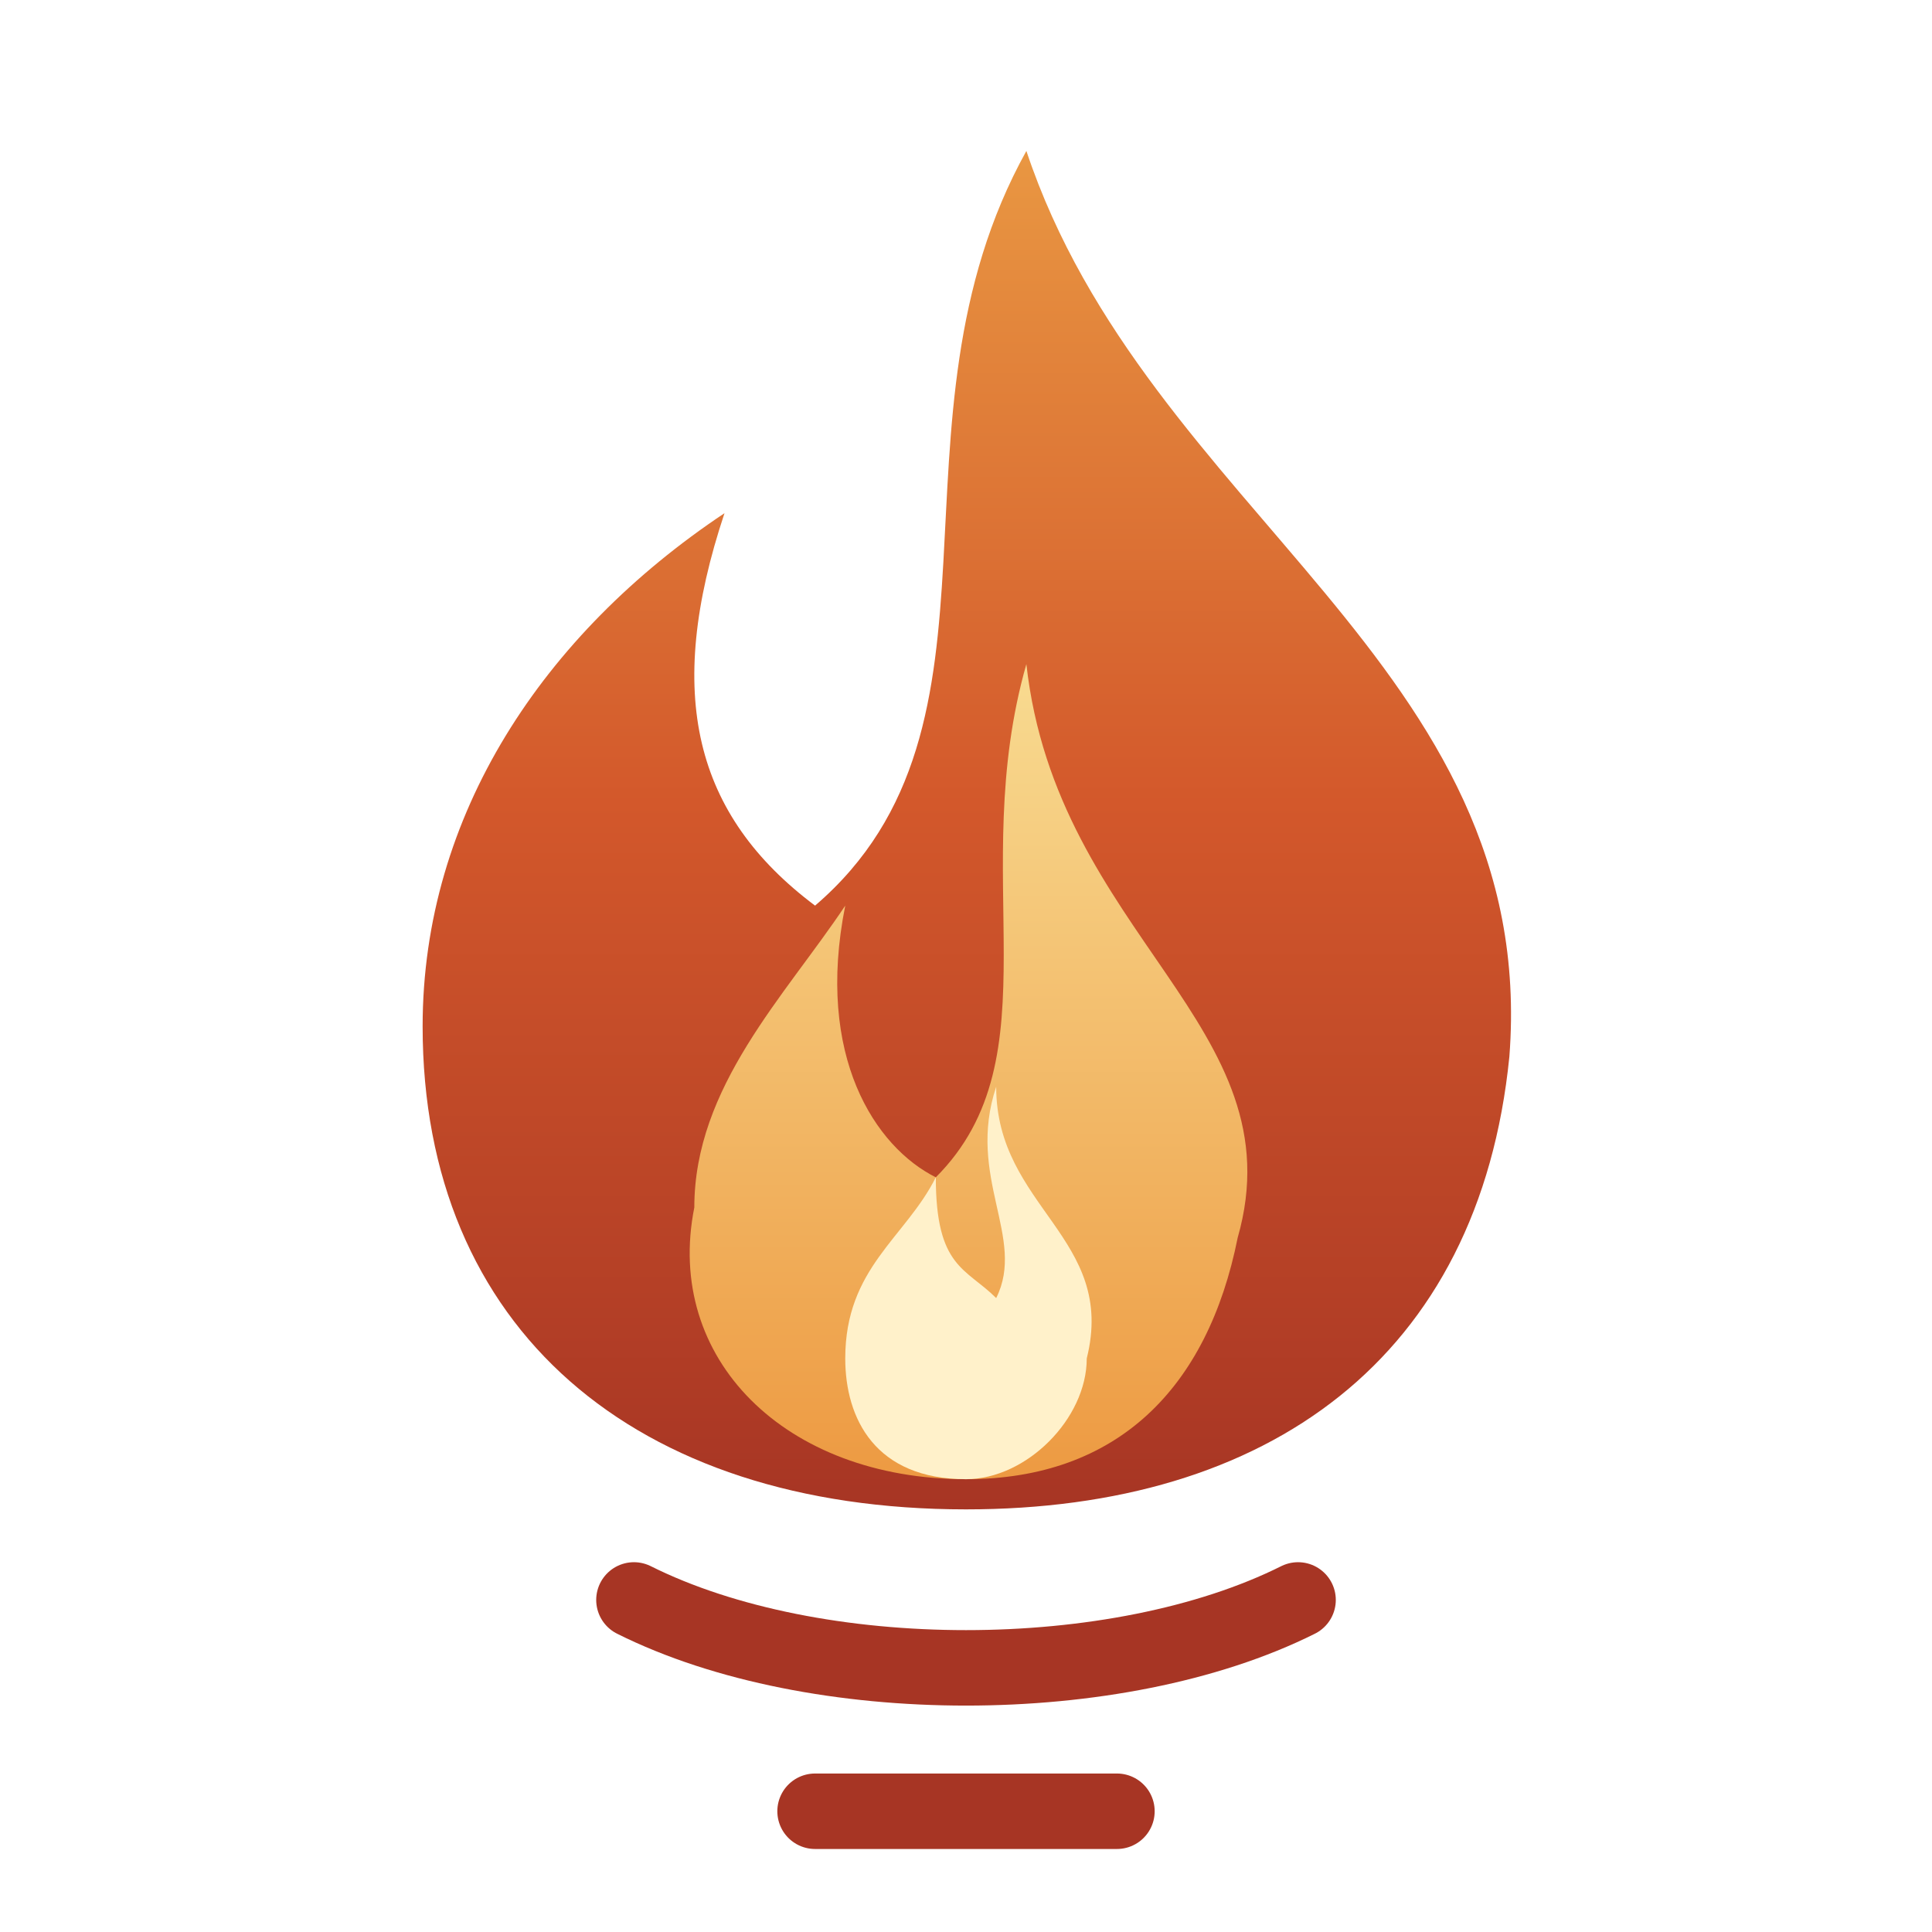
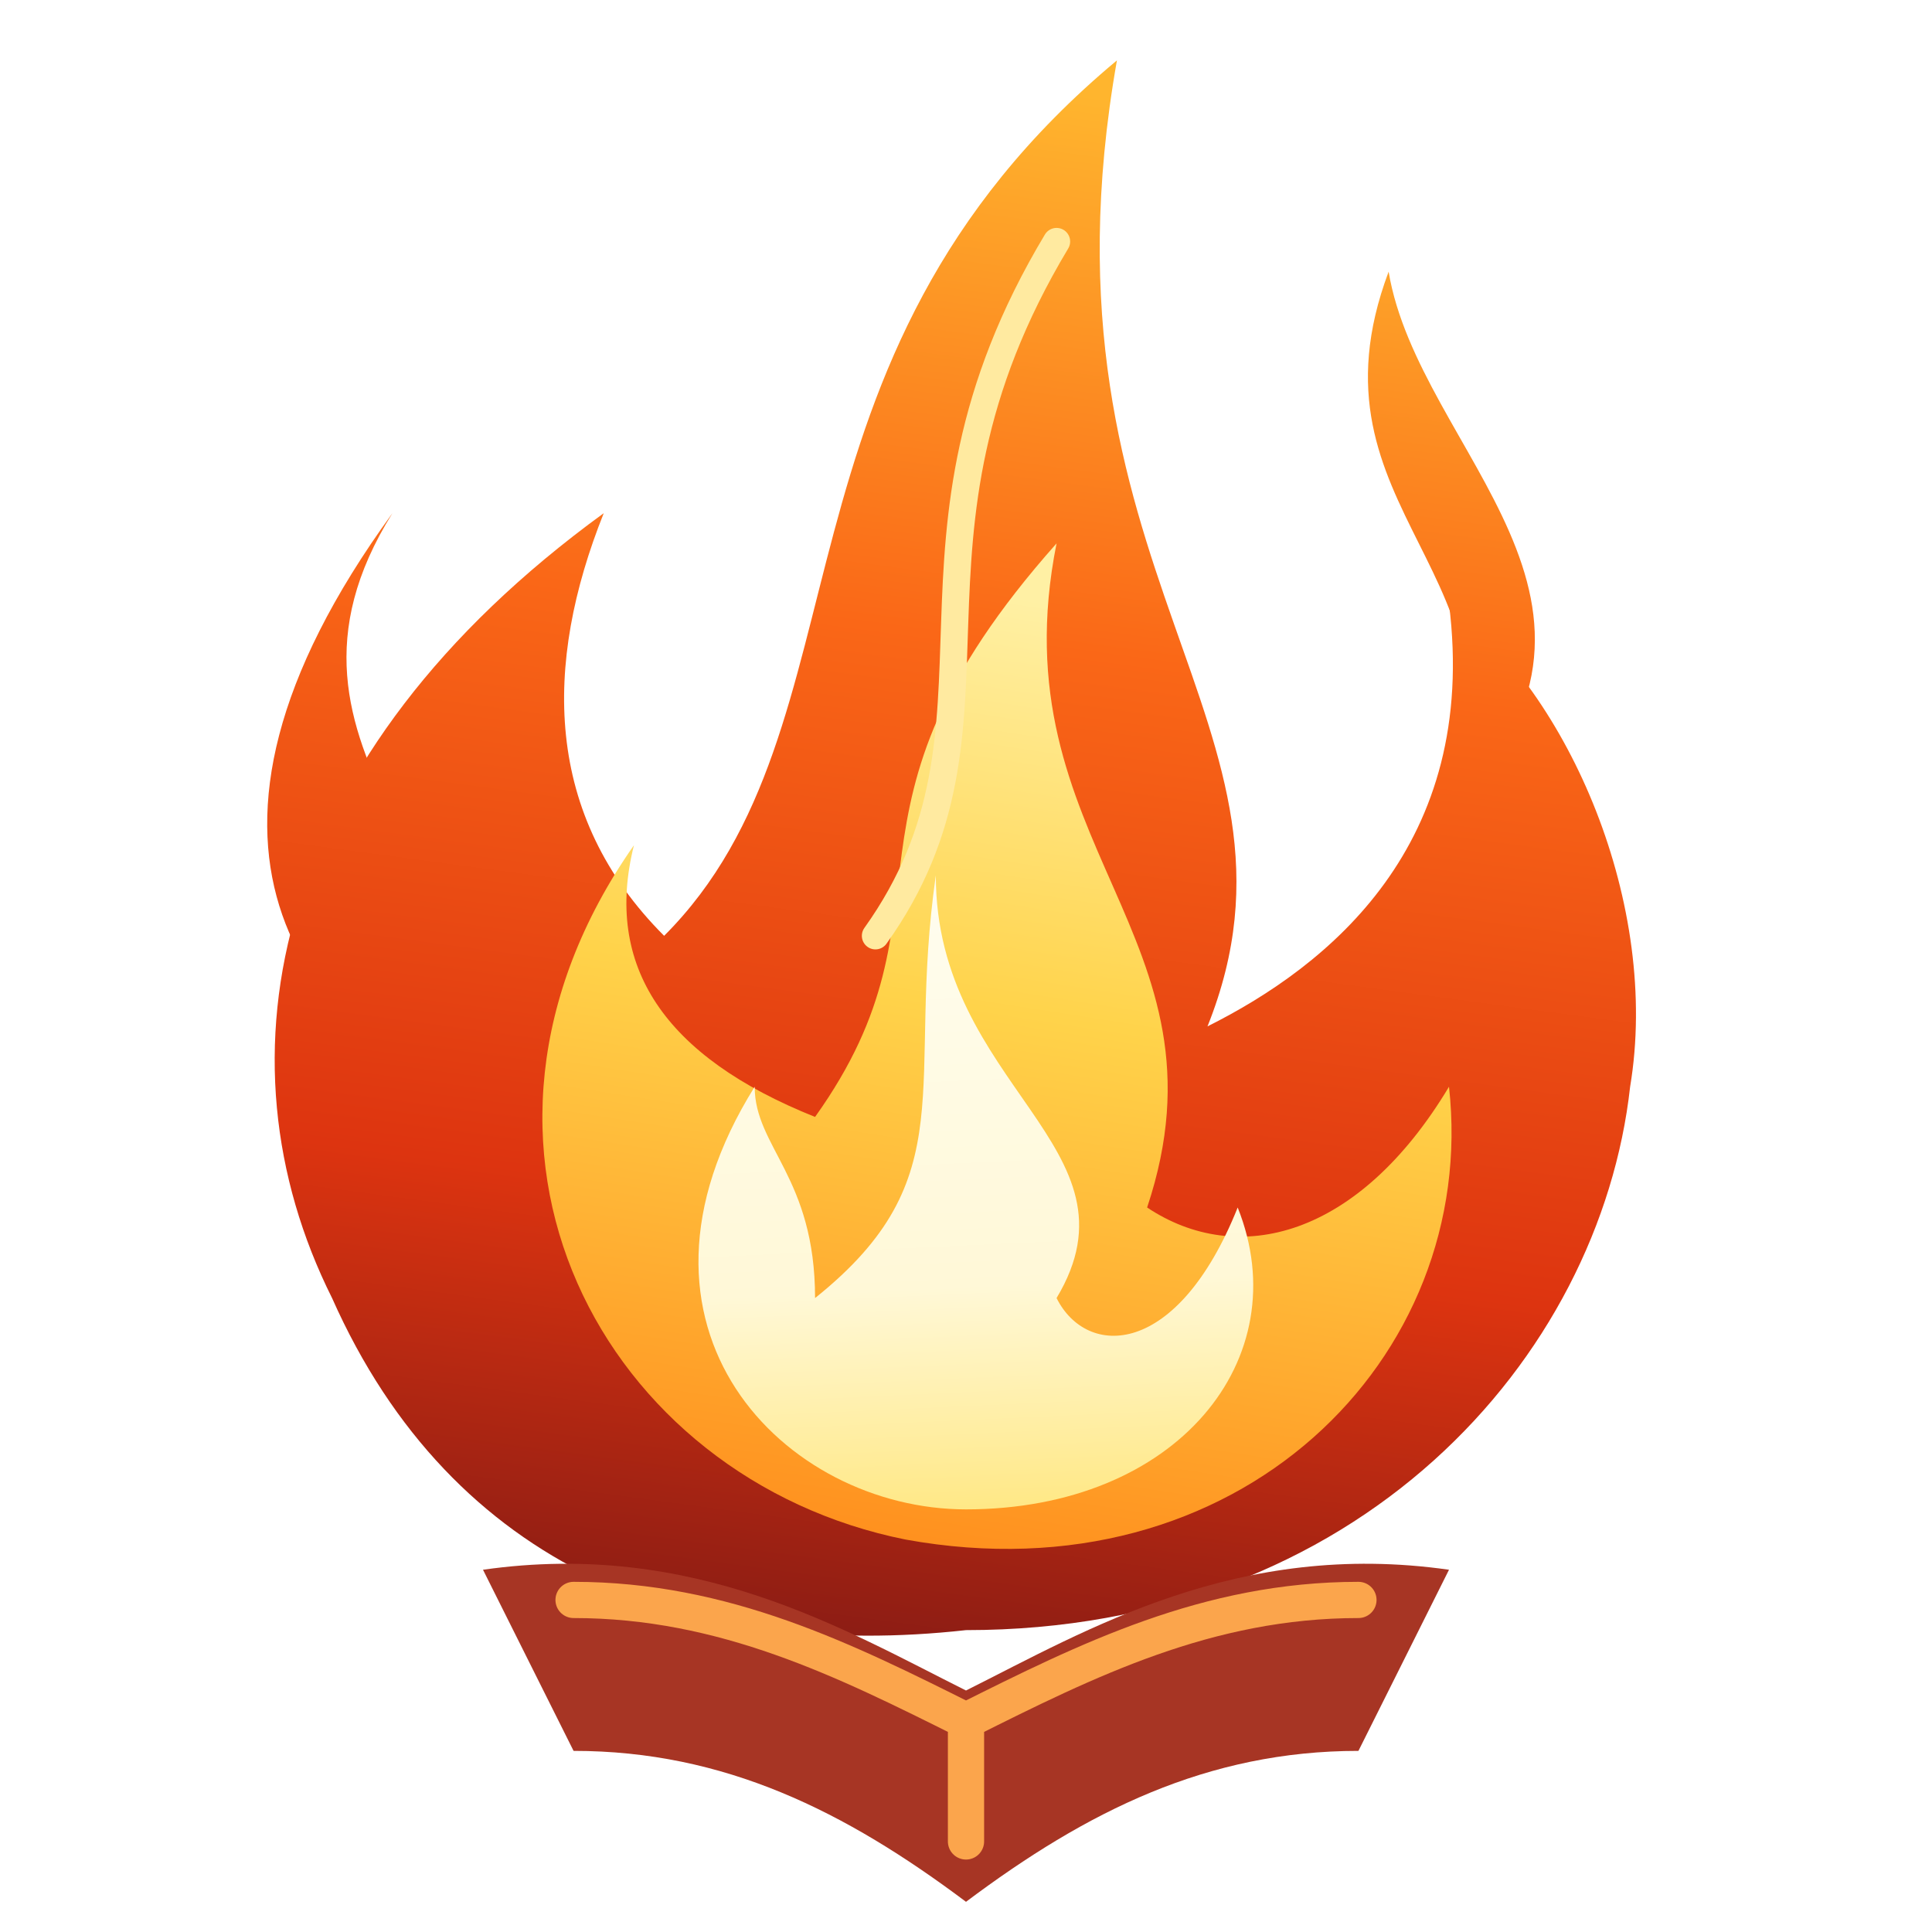
<svg xmlns="http://www.w3.org/2000/svg" viewBox="0 0 64 64" fill="none">
  <defs>
-     <linearGradient id="flame" x1="32" y1="5" x2="32" y2="50" gradientUnits="userSpaceOnUse">
-       <stop stop-color="#E99742" />
-       <stop offset=".48" stop-color="#D3582B" />
-       <stop offset="1" stop-color="#A73524" />
+     <linearGradient id="flame" x1="35" y1="3" x2="28" y2="55" gradientUnits="userSpaceOnUse">
+       <stop stop-color="#FFB52E" />
+       <stop offset=".35" stop-color="#FA6717" />
+       <stop offset=".72" stop-color="#DD3410" />
+       <stop offset="1" stop-color="#881B14" />
    </linearGradient>
-     <linearGradient id="heart" x1="32" y1="22" x2="32" y2="49" gradientUnits="userSpaceOnUse">
-       <stop stop-color="#F8DB91" />
-       <stop offset="1" stop-color="#ED9A42" />
+     <linearGradient id="heart" x1="35" y1="20" x2="30" y2="52" gradientUnits="userSpaceOnUse">
+       <stop stop-color="#FFF0A4" />
+       <stop offset=".42" stop-color="#FFD34A" />
+       <stop offset="1" stop-color="#FF8D1C" />
+     </linearGradient>
+     <linearGradient id="core" x1="31" y1="29" x2="32" y2="51" gradientUnits="userSpaceOnUse">
+       <stop stop-color="#FFFDF0" />
+       <stop offset=".62" stop-color="#FFF8D7" />
+       <stop offset="1" stop-color="#FFE67B" />
    </linearGradient>
  </defs>
-   <path d="M34 5C38 17 51 22 50 35C49 45 42 50 32 50C21 50 14 44 14 34C14 27 18 21 24 17C22 23 23 27 27 30C34 24 29 14 34 5Z" fill="url(#flame)" />
-   <path d="M34 22C35 31 43 34 41 41C40 46 37 49 32 49C26 49 22 45 23 40C23 36 26 33 28 30C27 35 29 38 31 39C35 35 32 29 34 22Z" fill="url(#heart)" />
-   <path d="M33 36C33 40 37 41 36 45C36 47 34 49 32 49C29 49 28 47 28 45C28 42 30 41 31 39C31 42 32 42 33 43C34 41 32 39 33 36Z" fill="#FFF1CA" />
-   <path d="M21 53C27 56 37 56 43 53M27 60H37" stroke="#A73524" stroke-width="2.5" stroke-linecap="round" />
+   <path d="M37 2C25 12 29 24 22 31C18 27 18 22 20 17C9 25 7 35 11 43C15 52 23 55 32 54C45 54 53 45 54 36C55 30 52 23 48 20C49 28 44 32 40 34C44 24 34 19 37 2Z" fill="url(#flame)" />
+   <path d="M13 17C8 25 17 29 16 37C10 34 5 28 13 17Z" fill="url(#flame)" />
+   <path d="M46 9C43 17 51 19 48 27C55 20 47 15 46 9Z" fill="url(#flame)" />
+   <path d="M35 18C27 27 32 30 27 37C22 35 20 32 21 28C14 38 20 49 30 51C41 53 49 45 48 36C45 41 41 42 38 40C41 31 33 28 35 18Z" fill="url(#heart)" />
+   <path d="M31 29C30 36 32 39 27 43C27 39 25 38 25 36C20 44 26 50 32 50C39 50 43 45 41 40C39 45 36 45 35 43C38 38 31 36 31 29Z" fill="url(#core)" />
+   <path d="M35 8C29 18 34 24 29 31" stroke="#FFEAA0" stroke-width=".9" stroke-linecap="round" />
+   <path d="M16 52C23 51 28 54 32 56C36 54 41 51 48 52L45 58C40 58 36 60 32 63C28 60 24 58 19 58Z" fill="#A73524" />
+   <path d="M19 53C24 53 28 55 32 57C36 55 40 53 45 53M32 57V61" stroke="#FBA54C" stroke-width="1.2" stroke-linecap="round" stroke-linejoin="round" />
</svg>
